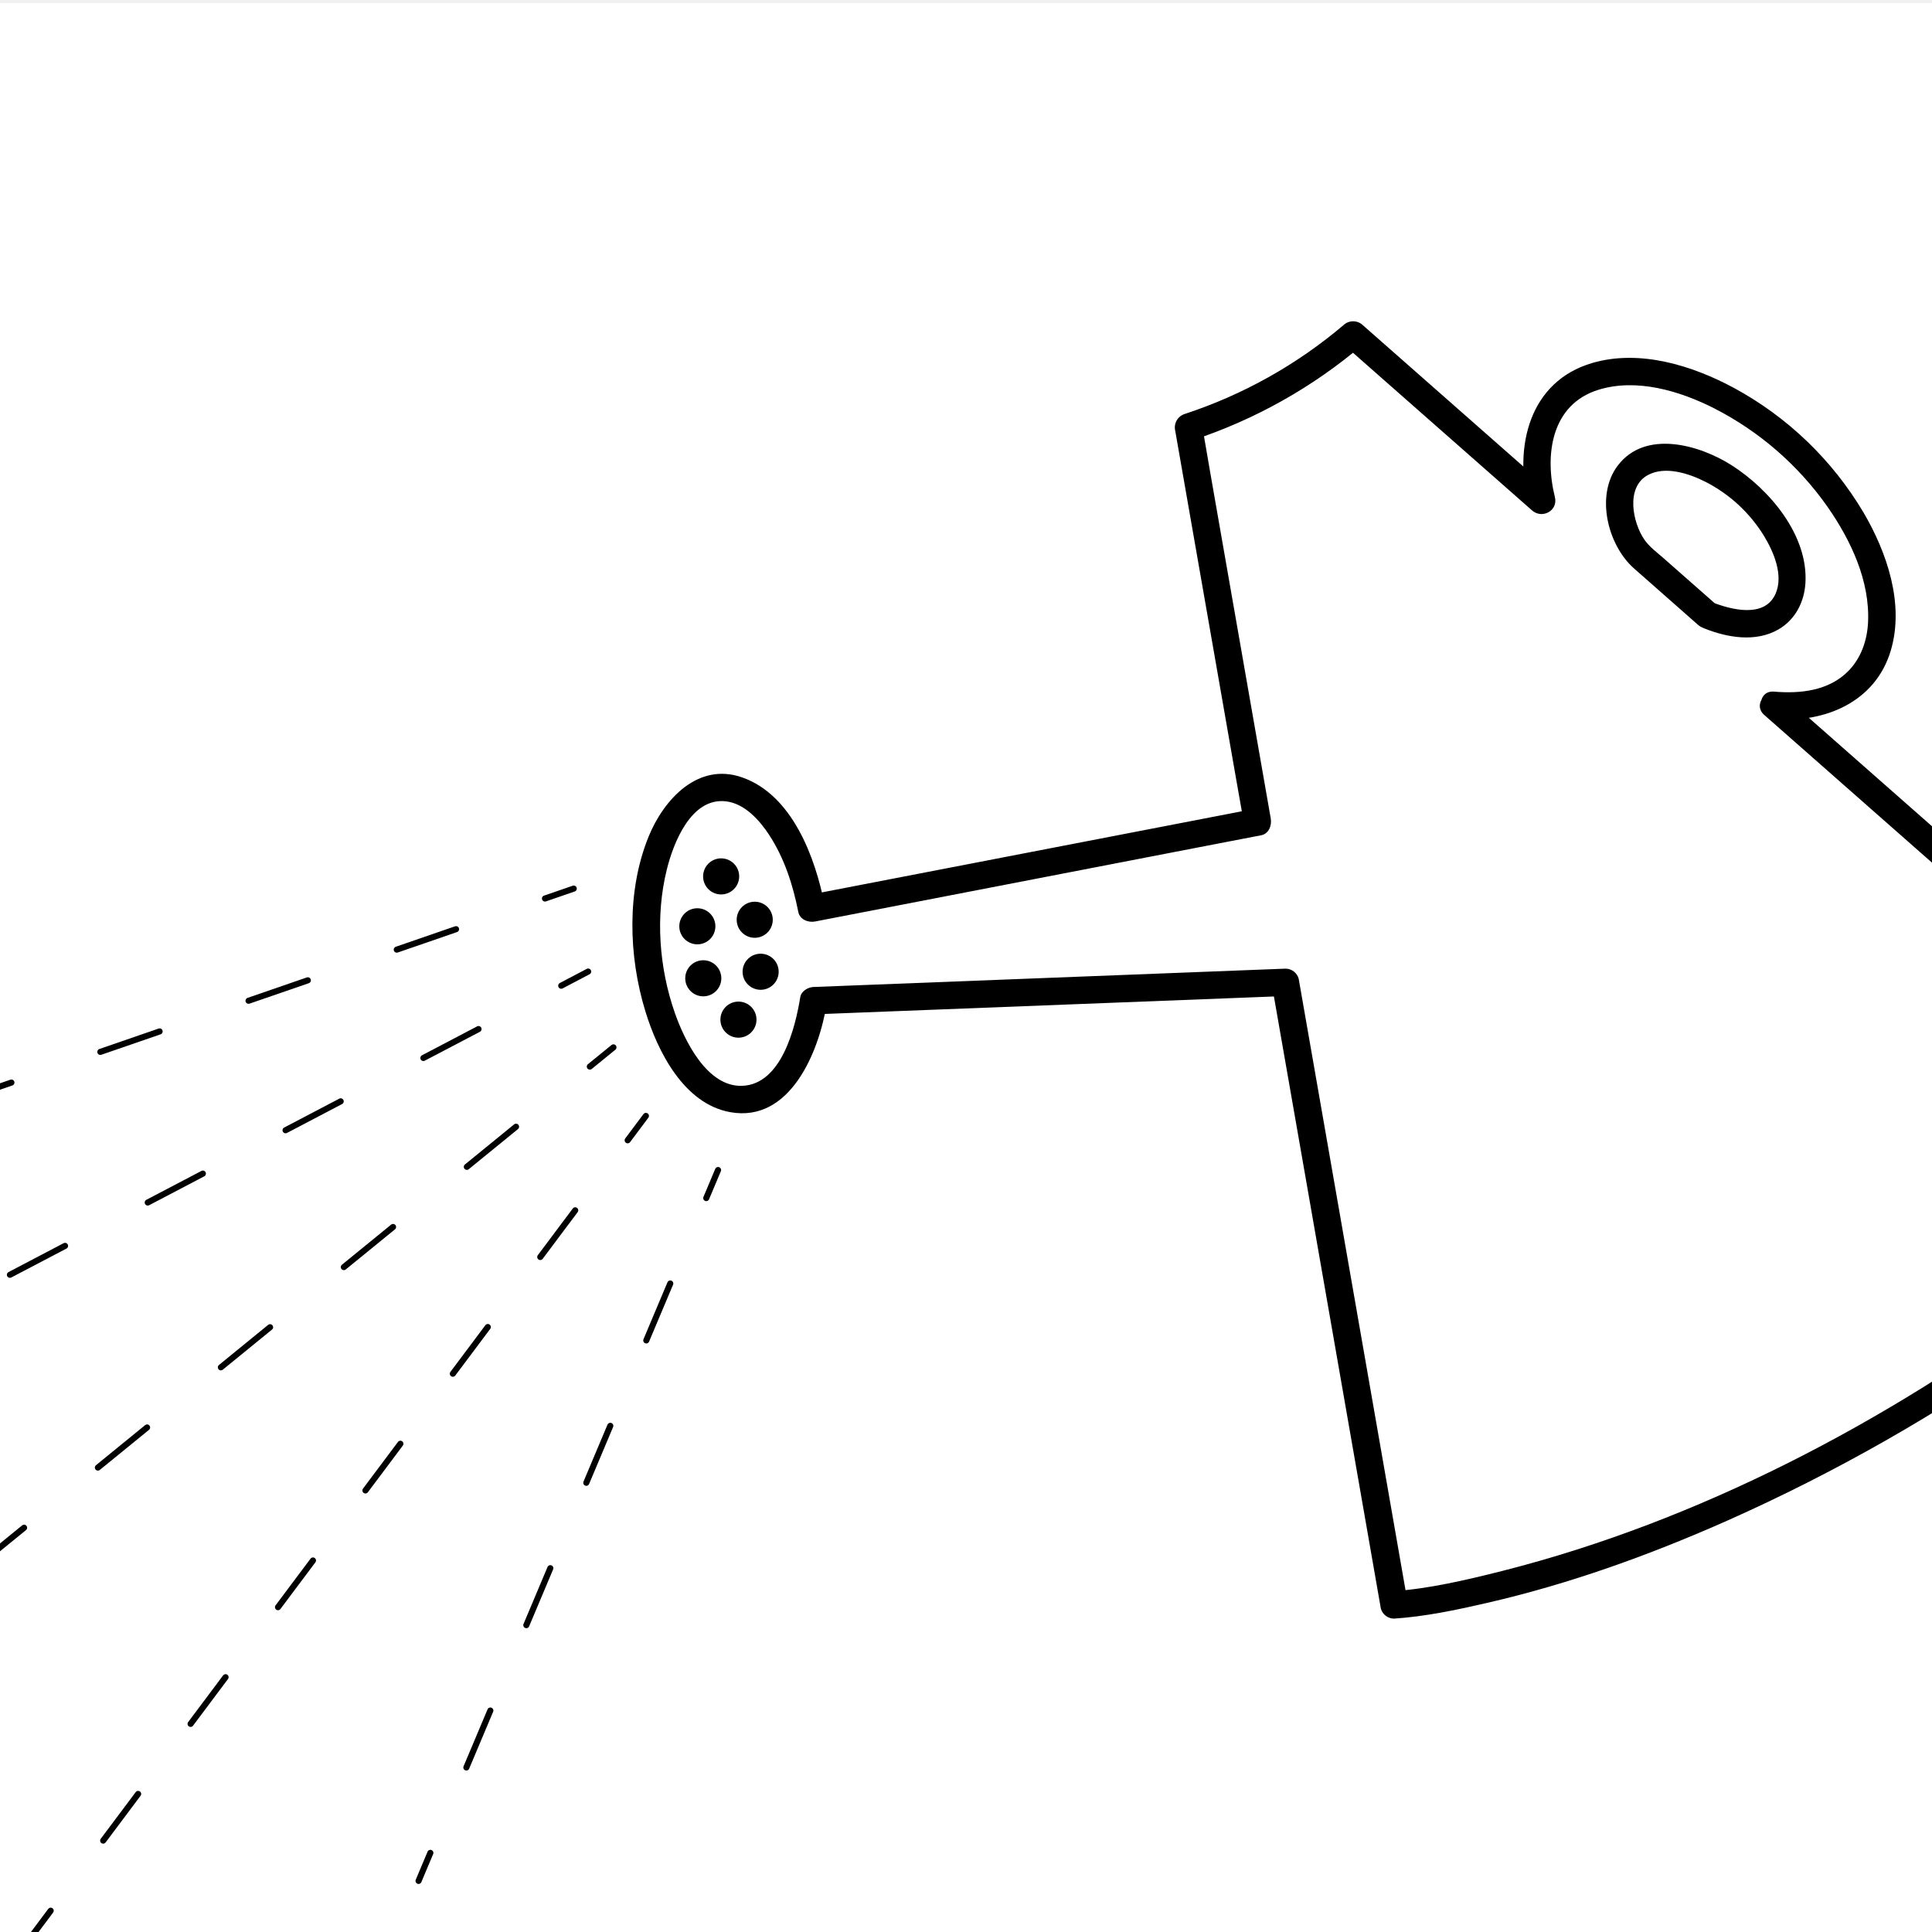
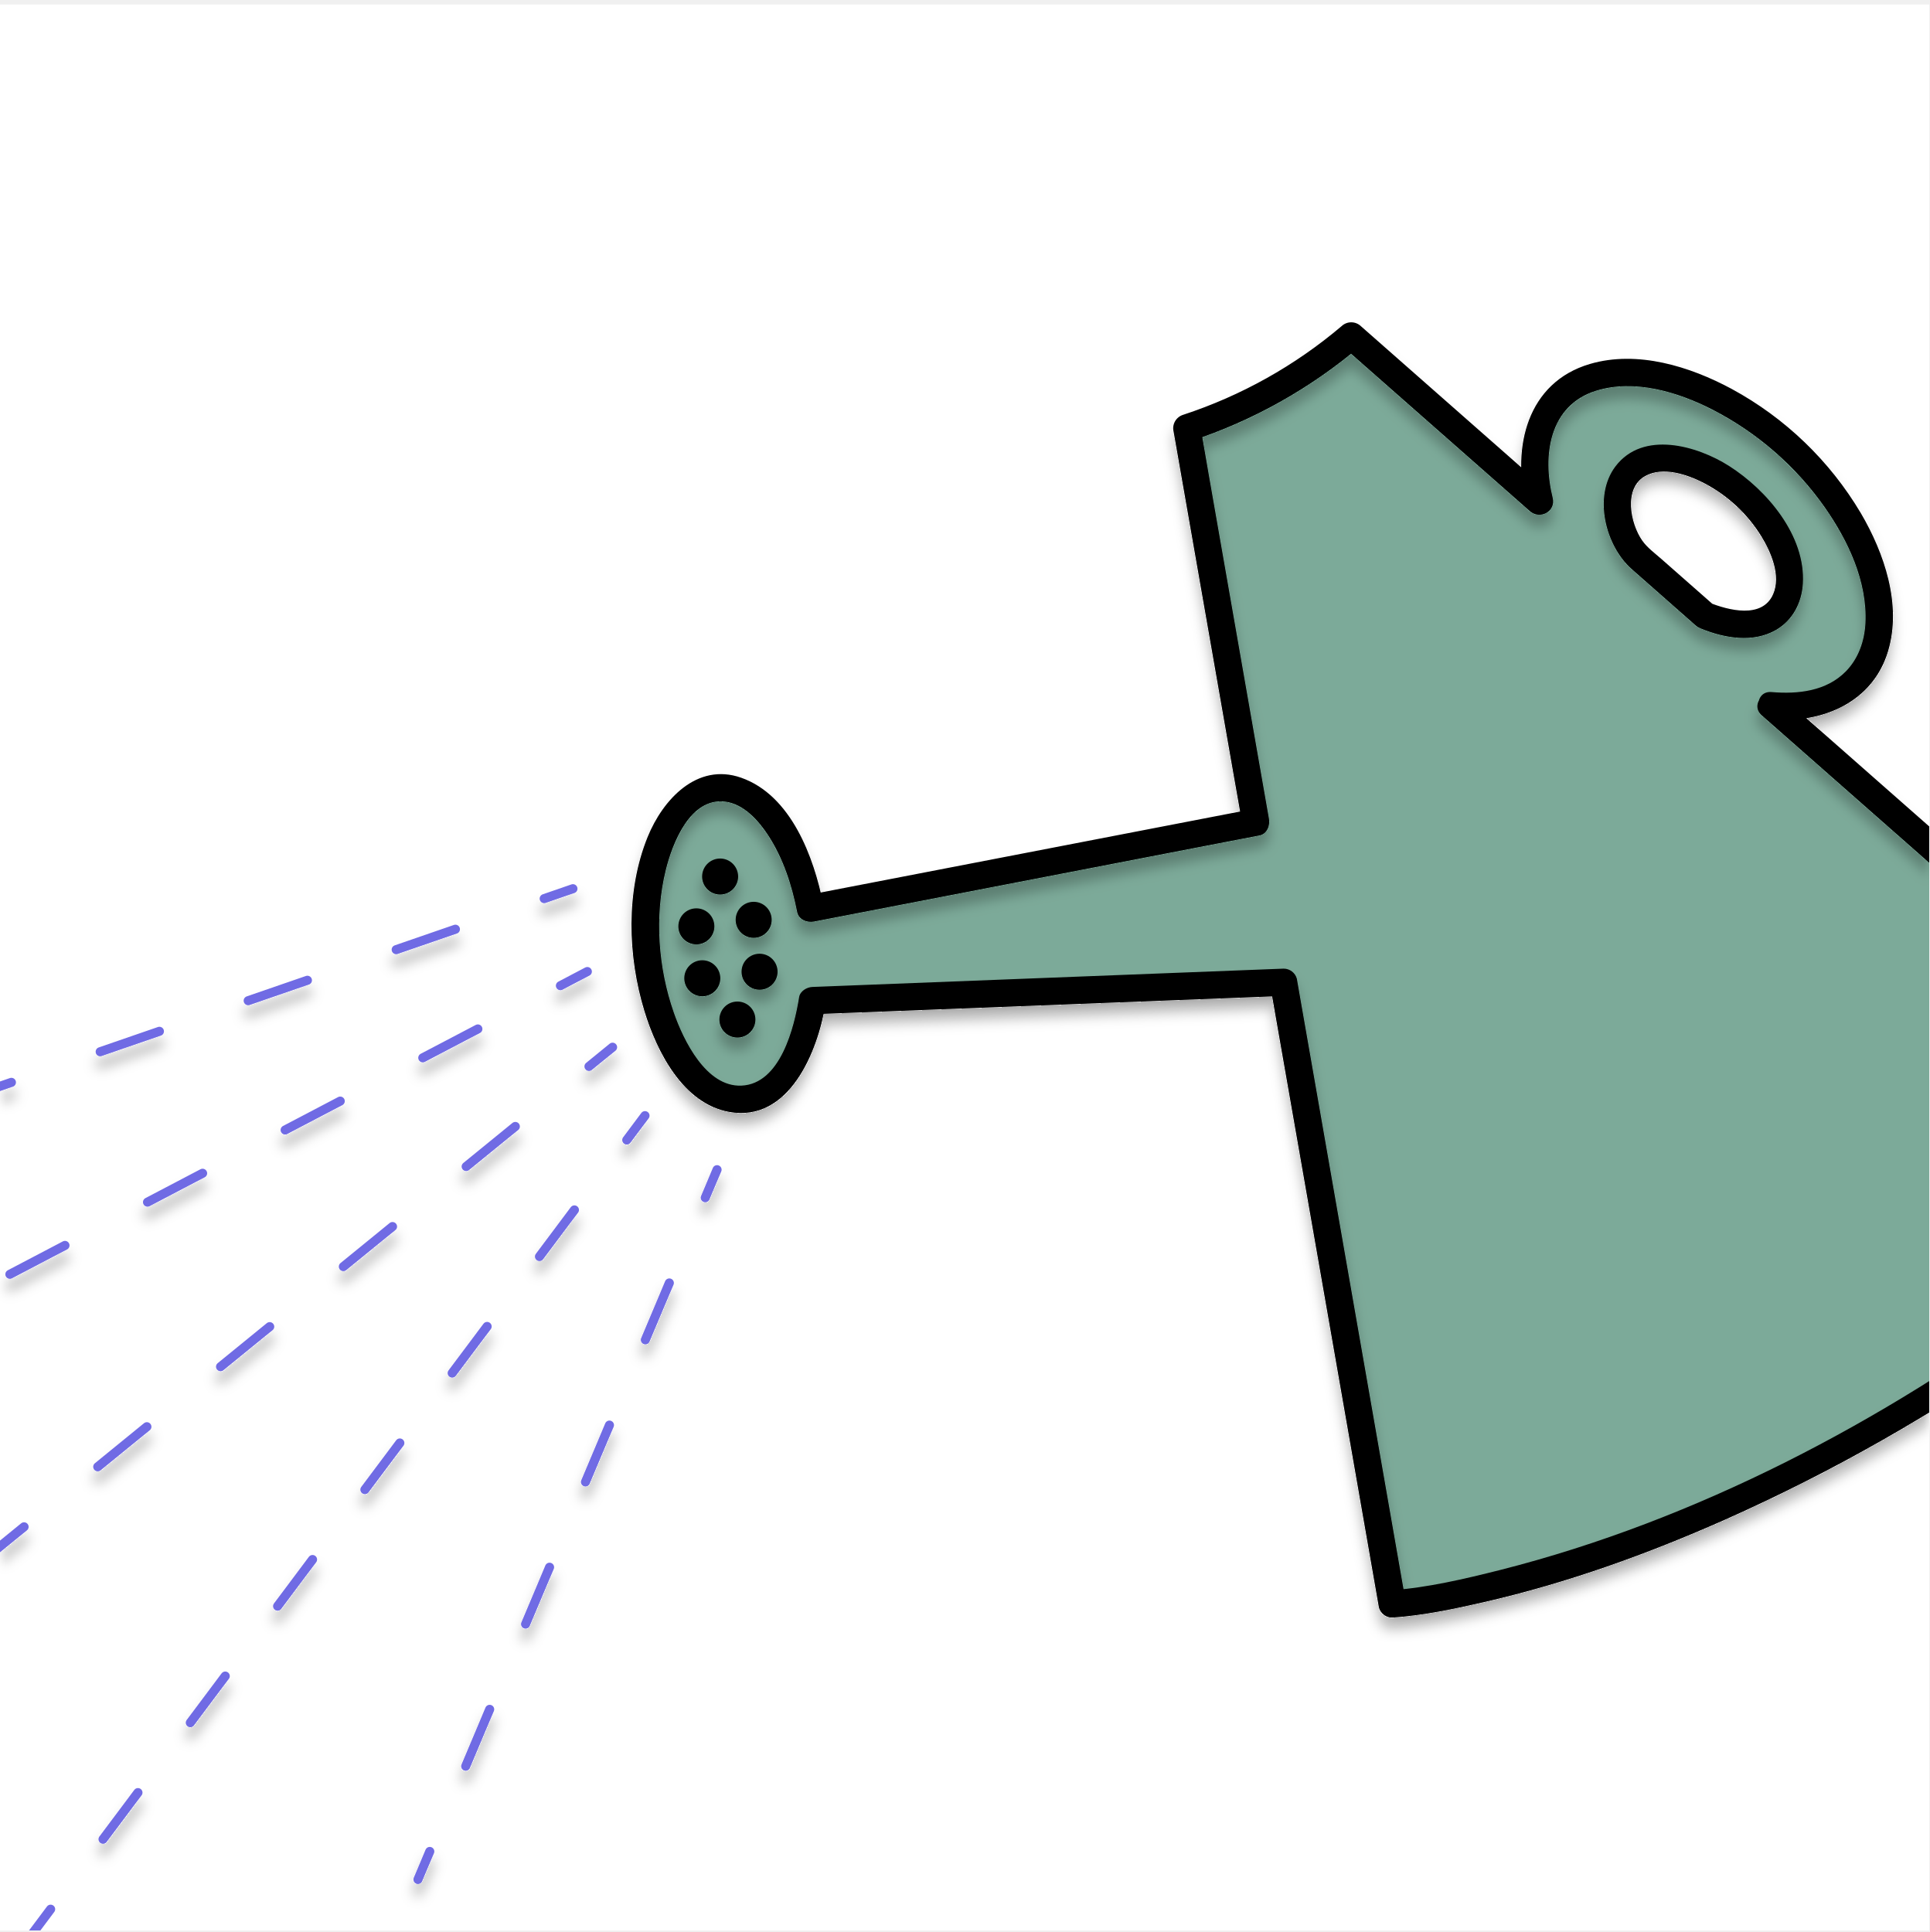
- <svg xmlns="http://www.w3.org/2000/svg" id="Layer_1" data-name="Layer 1" viewBox="0 0 635 635">
+ <svg xmlns="http://www.w3.org/2000/svg" width="635" height="636" viewBox="0 0 635 636" fill="none">
+   <g clip-path="url(#clip0_1_348)">
+     <path d="M635 1.5H0V636.5H635V1.5Z" fill="white" />
+     <mask id="mask0_1_348" style="mask-type:luminance" maskUnits="userSpaceOnUse" x="0" y="1" width="635" height="636">
+       <path d="M635 1.5H0V636.5H635V1.5Z" fill="white" />
+     </mask>
+     <g mask="url(#mask0_1_348)">
+       <g filter="url(#filter0_d_1_348)">
+         <path d="M583.05 232.32C594.55 233.47 604.61 230.75 611.17 223.7C626.56 207.16 616.89 173.13 589.56 147.7C562.23 122.27 527.56 115.05 512.2 131.59C504.72 139.59 503.2 151.78 506.67 165.08L444.75 110.56C436.837 117.332 428.268 123.298 419.17 128.37C410.095 133.489 400.531 137.687 390.62 140.9L413.3 270.72L266.69 299.04C262.26 275.36 249.43 258.22 235.92 259.41C220.72 260.75 210.41 284.76 212.92 313.04C215.43 341.32 229.74 363.17 244.92 361.83C256.09 360.83 264.62 347.59 267.36 329.4L422.49 323.4L458.24 527.98C458.24 527.98 521.24 523.98 612.24 472.9C712.59 416.65 739.6 370.24 739.6 370.24L583.05 232.32ZM561.23 202.71L537.57 181.87C531.47 171.73 530.5 161.25 536.03 155.31C543.69 147.08 560.92 150.67 574.52 163.31C588.12 175.95 592.93 192.9 585.27 201.13C580.18 206.6 570.89 206.85 561.23 202.71Z" fill="#7CAA99" />
+       </g>
+       <g filter="url(#filter1_d_1_348)">
+         <path d="M583.05 236.82C599.68 238.23 616.41 231.31 621.46 214.3C625.99 199.03 620.21 182.1 612.46 168.9C602.245 151.707 587.575 137.593 570 128.05C556.21 120.61 538.92 115.23 523.32 119.81C502.63 125.88 497.59 147.27 502.32 166.26L509.84 161.89L447.92 107.37C447.062 106.556 445.923 106.101 444.74 106.101C443.557 106.101 442.418 106.556 441.56 107.37C426.229 120.375 408.522 130.284 389.42 136.55C388.288 136.899 387.332 137.666 386.747 138.696C386.161 139.725 385.991 140.939 386.27 142.09L406.1 255.5L409 271.92L412.14 266.38L283.47 291.23L265.47 294.71L271.01 297.85C267.94 282.29 260.43 261.79 243.92 256.01C229.4 250.92 218.13 263.28 213.16 275.52C205.95 293.29 206.56 314.74 212.11 332.87C216.17 346.14 224.79 363.31 240.01 366.04C259.79 369.59 269.19 346.04 271.69 330.6L267.35 333.9L403.44 328.61L422.44 327.87L418.1 324.56L430.23 393.94L449.44 503.94L453.85 529.19C454.112 530.14 454.679 530.978 455.462 531.576C456.246 532.174 457.204 532.498 458.19 532.5C468.34 531.83 478.53 529.68 488.42 527.41C515.76 521.16 542.3 511.58 567.9 500.21C603.285 484.442 637.034 465.233 668.66 442.86C688.76 428.66 708.17 413.1 725.13 395.2C731.7 388.27 738.62 380.83 743.47 372.53C743.962 371.668 744.161 370.668 744.034 369.683C743.908 368.698 743.464 367.78 742.77 367.07L690 320.5L605.71 246.28L586.23 229.13C581.9 225.32 575.51 231.66 579.87 235.49L632.7 282.01L717 356.24L736.48 373.39L735.77 367.94C732.02 374.35 727.77 379.05 722.58 384.74C707.8 401.1 690.8 415.5 673.11 428.58C619.81 468.03 558.42 500.4 493.91 516.79C482.05 519.79 469.5 522.71 458.25 523.45L462.59 526.75L450.47 457.37L431.26 347.43L426.84 322.17C426.577 321.221 426.011 320.384 425.227 319.788C424.443 319.192 423.485 318.869 422.5 318.87L286.42 324.16L267.37 324.9C265.57 324.97 263.37 326.24 263.03 328.21C261.43 338.12 256.91 356.83 244.03 357.38C232.37 357.88 224.94 342.38 221.79 333.38C216.62 318.57 215.37 301.68 219.14 286.38C221.3 277.62 227.14 262.46 238.68 263.89C244.76 264.63 249.63 270.07 252.79 274.89C257.79 282.54 260.62 291.31 262.38 300.23C262.87 302.74 265.67 303.81 267.91 303.37L396.52 278.5L414.52 275.03C417.07 274.54 418.06 271.73 417.66 269.49L397.82 156.08L395 139.7L391.86 145.23C412.432 138.474 431.49 127.775 447.97 113.73H441.61L503.53 168.25C506.86 171.18 512.17 168.38 511.05 163.87C507.62 150.03 509.84 133.48 525.28 128.64C537.89 124.69 552.17 128.99 563.51 134.76C578.33 142.35 591.078 153.436 600.65 167.06C608.32 178.06 614.65 191.43 613.98 205.13C613.68 210.99 611.7 216.77 607.54 221.01C601.14 227.55 591.77 228.56 583.09 227.82C577.28 227.33 577.31 236.34 583.05 236.82Z" fill="black" />
+       </g>
+       <g filter="url(#filter2_d_1_348)">
+         <path d="M564.42 199.5L546.88 184.06C544.69 182.13 542.16 180.29 540.53 177.96C536.61 172.36 534.25 160.7 541.53 156.69C547.28 153.49 555.25 156.16 560.62 158.9C568.499 162.942 575.12 169.067 579.76 176.61C582.93 181.82 586.26 189.51 583.6 195.61C580.01 203.86 568.78 200.87 562.47 198.33C557.1 196.16 554.77 204.86 560.08 207.01C567.67 210.07 577.02 211.7 584.51 207.39C590.06 204.2 593.02 198.39 593.4 192.13C594.35 176.37 581.61 161.37 569.13 153.41C558.57 146.68 540.76 141.6 531.72 153.52C524.29 163.31 528.39 179.7 537.08 187.35L558.08 205.85C562.38 209.7 568.77 203.36 564.42 199.5Z" fill="black" />
+       </g>
+       <g filter="url(#filter3_d_1_348)">
+         <path d="M248.06 308.73C251.335 308.73 253.99 306.075 253.99 302.8C253.99 299.525 251.335 296.87 248.06 296.87C244.785 296.87 242.13 299.525 242.13 302.8C242.13 306.075 244.785 308.73 248.06 308.73Z" fill="black" />
+       </g>
+       <g filter="url(#filter4_d_1_348)">
+         <path d="M231.15 327.97C234.425 327.97 237.08 325.315 237.08 322.04C237.08 318.765 234.425 316.11 231.15 316.11C227.875 316.11 225.22 318.765 225.22 322.04C225.22 325.315 227.875 327.97 231.15 327.97Z" fill="black" />
+       </g>
+       <g filter="url(#filter5_d_1_348)">
+         <path d="M229.2 310.88C232.475 310.88 235.13 308.225 235.13 304.95C235.13 301.675 232.475 299.02 229.2 299.02C225.925 299.02 223.27 301.675 223.27 304.95C223.27 308.225 225.925 310.88 229.2 310.88Z" fill="black" />
+       </g>
+       <g filter="url(#filter6_d_1_348)">
+         <path d="M250 325.82C253.275 325.82 255.93 323.165 255.93 319.89C255.93 316.615 253.275 313.96 250 313.96C246.725 313.96 244.07 316.615 244.07 319.89C244.07 323.165 246.725 325.82 250 325.82Z" fill="black" />
+       </g>
+       <g filter="url(#filter7_d_1_348)">
+         <path d="M242.71 341.56C245.985 341.56 248.64 338.905 248.64 335.63C248.64 332.355 245.985 329.7 242.71 329.7C239.435 329.7 236.78 332.355 236.78 335.63C236.78 338.905 239.435 341.56 242.71 341.56Z" fill="black" />
+       </g>
+       <g filter="url(#filter8_d_1_348)">
+         <path d="M237.02 294.48C240.295 294.48 242.95 291.825 242.95 288.55C242.95 285.275 240.295 282.62 237.02 282.62C233.745 282.62 231.09 285.275 231.09 288.55C231.09 291.825 233.745 294.48 237.02 294.48Z" fill="black" />
+       </g>
+       <g filter="url(#filter9_d_1_348)">
+         <path d="M188.57 292.56L179.12 295.82" stroke="#706BE4" stroke-width="3" stroke-miterlimit="10" stroke-linecap="round" />
+       </g>
+       <g filter="url(#filter10_d_1_348)">
+         <path d="M149.89 305.9L-127.75 401.67" stroke="#706BE4" stroke-width="3" stroke-miterlimit="10" stroke-linecap="round" stroke-dasharray="20.61 30.92" />
+       </g>
+       <g filter="url(#filter11_d_1_348)">
+         <path d="M193.31 319.83L184.46 324.48" stroke="#706BE4" stroke-width="3" stroke-miterlimit="10" stroke-linecap="round" />
+       </g>
+       <g filter="url(#filter12_d_1_348)">
+         <path d="M157.28 338.73L-100.91 474.11" stroke="#706BE4" stroke-width="3" stroke-miterlimit="10" stroke-linecap="round" stroke-dasharray="20.46 30.69" />
+       </g>
+       <g filter="url(#filter13_d_1_348)">
+         <path d="M201.62 344.74L193.86 351.06" stroke="#706BE4" stroke-width="3" stroke-miterlimit="10" stroke-linecap="round" />
+       </g>
+       <g filter="url(#filter14_d_1_348)">
+         <path d="M169.61 370.83L-60.78 558.62" stroke="#706BE4" stroke-width="3" stroke-miterlimit="10" stroke-linecap="round" stroke-dasharray="20.86 31.29" />
+       </g>
+       <g filter="url(#filter15_d_1_348)">
+         <path d="M212.29 367.27L206.3 375.28" stroke="#706BE4" stroke-width="3" stroke-miterlimit="10" stroke-linecap="round" />
+       </g>
+       <g filter="url(#filter16_d_1_348)">
+         <path d="M189.06 398.3L25.28 616.99" stroke="#706BE4" stroke-width="3" stroke-miterlimit="10" stroke-linecap="round" stroke-dasharray="19.17 28.76" />
+       </g>
+       <path d="M16.66 628.5L10.67 636.5" stroke="#706BE4" stroke-width="3" stroke-miterlimit="10" stroke-linecap="round" />
+       <g filter="url(#filter17_d_1_348)">
+         <path d="M236.01 385.06L232.13 394.28" stroke="#706BE4" stroke-width="3" stroke-miterlimit="10" stroke-linecap="round" />
+       </g>
+       <g filter="url(#filter18_d_1_348)">
+         <path d="M220.3 422.35L147.37 595.46" stroke="#706BE4" stroke-width="3" stroke-miterlimit="10" stroke-linecap="round" stroke-dasharray="20.31 30.46" />
+       </g>
+       <g filter="url(#filter19_d_1_348)">
+         <path d="M141.45 609.49L137.57 618.71" stroke="#706BE4" stroke-width="3" stroke-miterlimit="10" stroke-linecap="round" />
+       </g>
+     </g>
+   </g>
  <defs>
-     <style>.cls-1,.cls-4,.cls-5,.cls-6,.cls-7,.cls-8,.cls-9{fill:none;}.cls-2{fill:#fff;}.cls-3{clip-path:url(#clip-path);}.cls-4,.cls-5,.cls-6,.cls-7,.cls-8,.cls-9{stroke:#000;stroke-linecap:round;stroke-miterlimit:10;stroke-width:2px;}.cls-5{stroke-dasharray:20.61 30.92;}.cls-6{stroke-dasharray:20.46 30.69;}.cls-7{stroke-dasharray:20.86 31.29;}.cls-8{stroke-dasharray:19.17 28.76;}.cls-9{stroke-dasharray:20.31 30.46;}</style>
-     <clipPath id="clip-path">
-       <rect class="cls-1" y="1" width="635" height="635" />
+     <filter id="filter0_d_1_348" x="208.544" y="110.56" width="535.056" height="425.42" filterUnits="userSpaceOnUse" color-interpolation-filters="sRGB">
+       <feFlood flood-opacity="0" result="BackgroundImageFix" />
+       <feColorMatrix in="SourceAlpha" type="matrix" values="0 0 0 0 0 0 0 0 0 0 0 0 0 0 0 0 0 0 127 0" result="hardAlpha" />
+       <feOffset dy="4" />
+       <feGaussianBlur stdDeviation="2" />
+       <feComposite in2="hardAlpha" operator="out" />
+       <feColorMatrix type="matrix" values="0 0 0 0 0 0 0 0 0 0 0 0 0 0 0 0 0 0 0.25 0" />
+       <feBlend mode="normal" in2="BackgroundImageFix" result="effect1_dropShadow_1_348" />
+       <feBlend mode="normal" in="SourceGraphic" in2="effect1_dropShadow_1_348" result="shape" />
+     </filter>
+     <filter id="filter1_d_1_348" x="203.849" y="106.101" width="544.223" height="434.399" filterUnits="userSpaceOnUse" color-interpolation-filters="sRGB">
+       <feFlood flood-opacity="0" result="BackgroundImageFix" />
+       <feColorMatrix in="SourceAlpha" type="matrix" values="0 0 0 0 0 0 0 0 0 0 0 0 0 0 0 0 0 0 127 0" result="hardAlpha" />
+       <feOffset dy="4" />
+       <feGaussianBlur stdDeviation="2" />
+       <feComposite in2="hardAlpha" operator="out" />
+       <feColorMatrix type="matrix" values="0 0 0 0 0 0 0 0 0 0 0 0 0 0 0 0 0 0 0.25 0" />
+       <feBlend mode="normal" in2="BackgroundImageFix" result="effect1_dropShadow_1_348" />
+       <feBlend mode="normal" in="SourceGraphic" in2="effect1_dropShadow_1_348" result="shape" />
+     </filter>
+     <filter id="filter2_d_1_348" x="523.855" y="146.351" width="73.596" height="71.662" filterUnits="userSpaceOnUse" color-interpolation-filters="sRGB">
+       <feFlood flood-opacity="0" result="BackgroundImageFix" />
+       <feColorMatrix in="SourceAlpha" type="matrix" values="0 0 0 0 0 0 0 0 0 0 0 0 0 0 0 0 0 0 127 0" result="hardAlpha" />
+       <feOffset dy="4" />
+       <feGaussianBlur stdDeviation="2" />
+       <feComposite in2="hardAlpha" operator="out" />
+       <feColorMatrix type="matrix" values="0 0 0 0 0 0 0 0 0 0 0 0 0 0 0 0 0 0 0.25 0" />
+       <feBlend mode="normal" in2="BackgroundImageFix" result="effect1_dropShadow_1_348" />
+       <feBlend mode="normal" in="SourceGraphic" in2="effect1_dropShadow_1_348" result="shape" />
+     </filter>
+     <filter id="filter3_d_1_348" x="238.13" y="296.87" width="19.86" height="19.86" filterUnits="userSpaceOnUse" color-interpolation-filters="sRGB">
+       <feFlood flood-opacity="0" result="BackgroundImageFix" />
+       <feColorMatrix in="SourceAlpha" type="matrix" values="0 0 0 0 0 0 0 0 0 0 0 0 0 0 0 0 0 0 127 0" result="hardAlpha" />
+       <feOffset dy="4" />
+       <feGaussianBlur stdDeviation="2" />
+       <feComposite in2="hardAlpha" operator="out" />
+       <feColorMatrix type="matrix" values="0 0 0 0 0 0 0 0 0 0 0 0 0 0 0 0 0 0 0.25 0" />
+       <feBlend mode="normal" in2="BackgroundImageFix" result="effect1_dropShadow_1_348" />
+       <feBlend mode="normal" in="SourceGraphic" in2="effect1_dropShadow_1_348" result="shape" />
+     </filter>
+     <filter id="filter4_d_1_348" x="221.22" y="316.11" width="19.86" height="19.86" filterUnits="userSpaceOnUse" color-interpolation-filters="sRGB">
+       <feFlood flood-opacity="0" result="BackgroundImageFix" />
+       <feColorMatrix in="SourceAlpha" type="matrix" values="0 0 0 0 0 0 0 0 0 0 0 0 0 0 0 0 0 0 127 0" result="hardAlpha" />
+       <feOffset dy="4" />
+       <feGaussianBlur stdDeviation="2" />
+       <feComposite in2="hardAlpha" operator="out" />
+       <feColorMatrix type="matrix" values="0 0 0 0 0 0 0 0 0 0 0 0 0 0 0 0 0 0 0.25 0" />
+       <feBlend mode="normal" in2="BackgroundImageFix" result="effect1_dropShadow_1_348" />
+       <feBlend mode="normal" in="SourceGraphic" in2="effect1_dropShadow_1_348" result="shape" />
+     </filter>
+     <filter id="filter5_d_1_348" x="219.27" y="299.02" width="19.86" height="19.86" filterUnits="userSpaceOnUse" color-interpolation-filters="sRGB">
+       <feFlood flood-opacity="0" result="BackgroundImageFix" />
+       <feColorMatrix in="SourceAlpha" type="matrix" values="0 0 0 0 0 0 0 0 0 0 0 0 0 0 0 0 0 0 127 0" result="hardAlpha" />
+       <feOffset dy="4" />
+       <feGaussianBlur stdDeviation="2" />
+       <feComposite in2="hardAlpha" operator="out" />
+       <feColorMatrix type="matrix" values="0 0 0 0 0 0 0 0 0 0 0 0 0 0 0 0 0 0 0.25 0" />
+       <feBlend mode="normal" in2="BackgroundImageFix" result="effect1_dropShadow_1_348" />
+       <feBlend mode="normal" in="SourceGraphic" in2="effect1_dropShadow_1_348" result="shape" />
+     </filter>
+     <filter id="filter6_d_1_348" x="240.07" y="313.96" width="19.86" height="19.86" filterUnits="userSpaceOnUse" color-interpolation-filters="sRGB">
+       <feFlood flood-opacity="0" result="BackgroundImageFix" />
+       <feColorMatrix in="SourceAlpha" type="matrix" values="0 0 0 0 0 0 0 0 0 0 0 0 0 0 0 0 0 0 127 0" result="hardAlpha" />
+       <feOffset dy="4" />
+       <feGaussianBlur stdDeviation="2" />
+       <feComposite in2="hardAlpha" operator="out" />
+       <feColorMatrix type="matrix" values="0 0 0 0 0 0 0 0 0 0 0 0 0 0 0 0 0 0 0.25 0" />
+       <feBlend mode="normal" in2="BackgroundImageFix" result="effect1_dropShadow_1_348" />
+       <feBlend mode="normal" in="SourceGraphic" in2="effect1_dropShadow_1_348" result="shape" />
+     </filter>
+     <filter id="filter7_d_1_348" x="232.78" y="329.7" width="19.86" height="19.86" filterUnits="userSpaceOnUse" color-interpolation-filters="sRGB">
+       <feFlood flood-opacity="0" result="BackgroundImageFix" />
+       <feColorMatrix in="SourceAlpha" type="matrix" values="0 0 0 0 0 0 0 0 0 0 0 0 0 0 0 0 0 0 127 0" result="hardAlpha" />
+       <feOffset dy="4" />
+       <feGaussianBlur stdDeviation="2" />
+       <feComposite in2="hardAlpha" operator="out" />
+       <feColorMatrix type="matrix" values="0 0 0 0 0 0 0 0 0 0 0 0 0 0 0 0 0 0 0.25 0" />
+       <feBlend mode="normal" in2="BackgroundImageFix" result="effect1_dropShadow_1_348" />
+       <feBlend mode="normal" in="SourceGraphic" in2="effect1_dropShadow_1_348" result="shape" />
+     </filter>
+     <filter id="filter8_d_1_348" x="227.09" y="282.62" width="19.86" height="19.86" filterUnits="userSpaceOnUse" color-interpolation-filters="sRGB">
+       <feFlood flood-opacity="0" result="BackgroundImageFix" />
+       <feColorMatrix in="SourceAlpha" type="matrix" values="0 0 0 0 0 0 0 0 0 0 0 0 0 0 0 0 0 0 127 0" result="hardAlpha" />
+       <feOffset dy="4" />
+       <feGaussianBlur stdDeviation="2" />
+       <feComposite in2="hardAlpha" operator="out" />
+       <feColorMatrix type="matrix" values="0 0 0 0 0 0 0 0 0 0 0 0 0 0 0 0 0 0 0.25 0" />
+       <feBlend mode="normal" in2="BackgroundImageFix" result="effect1_dropShadow_1_348" />
+       <feBlend mode="normal" in="SourceGraphic" in2="effect1_dropShadow_1_348" result="shape" />
+     </filter>
+     <filter id="filter9_d_1_348" x="173.62" y="291.06" width="20.451" height="14.261" filterUnits="userSpaceOnUse" color-interpolation-filters="sRGB">
+       <feFlood flood-opacity="0" result="BackgroundImageFix" />
+       <feColorMatrix in="SourceAlpha" type="matrix" values="0 0 0 0 0 0 0 0 0 0 0 0 0 0 0 0 0 0 127 0" result="hardAlpha" />
+       <feOffset dy="4" />
+       <feGaussianBlur stdDeviation="2" />
+       <feComposite in2="hardAlpha" operator="out" />
+       <feColorMatrix type="matrix" values="0 0 0 0 0 0 0 0 0 0 0 0 0 0 0 0 0 0 0.25 0" />
+       <feBlend mode="normal" in2="BackgroundImageFix" result="effect1_dropShadow_1_348" />
+       <feBlend mode="normal" in="SourceGraphic" in2="effect1_dropShadow_1_348" result="shape" />
+     </filter>
+     <filter id="filter10_d_1_348" x="-133.25" y="304.4" width="288.641" height="106.771" filterUnits="userSpaceOnUse" color-interpolation-filters="sRGB">
+       <feFlood flood-opacity="0" result="BackgroundImageFix" />
+       <feColorMatrix in="SourceAlpha" type="matrix" values="0 0 0 0 0 0 0 0 0 0 0 0 0 0 0 0 0 0 127 0" result="hardAlpha" />
+       <feOffset dy="4" />
+       <feGaussianBlur stdDeviation="2" />
+       <feComposite in2="hardAlpha" operator="out" />
+       <feColorMatrix type="matrix" values="0 0 0 0 0 0 0 0 0 0 0 0 0 0 0 0 0 0 0.25 0" />
+       <feBlend mode="normal" in2="BackgroundImageFix" result="effect1_dropShadow_1_348" />
+       <feBlend mode="normal" in="SourceGraphic" in2="effect1_dropShadow_1_348" result="shape" />
+     </filter>
+     <filter id="filter11_d_1_348" x="178.96" y="318.33" width="19.851" height="15.651" filterUnits="userSpaceOnUse" color-interpolation-filters="sRGB">
+       <feFlood flood-opacity="0" result="BackgroundImageFix" />
+       <feColorMatrix in="SourceAlpha" type="matrix" values="0 0 0 0 0 0 0 0 0 0 0 0 0 0 0 0 0 0 127 0" result="hardAlpha" />
+       <feOffset dy="4" />
+       <feGaussianBlur stdDeviation="2" />
+       <feComposite in2="hardAlpha" operator="out" />
+       <feColorMatrix type="matrix" values="0 0 0 0 0 0 0 0 0 0 0 0 0 0 0 0 0 0 0.25 0" />
+       <feBlend mode="normal" in2="BackgroundImageFix" result="effect1_dropShadow_1_348" />
+       <feBlend mode="normal" in="SourceGraphic" in2="effect1_dropShadow_1_348" result="shape" />
+     </filter>
+     <filter id="filter12_d_1_348" x="-106.41" y="337.23" width="269.191" height="146.381" filterUnits="userSpaceOnUse" color-interpolation-filters="sRGB">
+       <feFlood flood-opacity="0" result="BackgroundImageFix" />
+       <feColorMatrix in="SourceAlpha" type="matrix" values="0 0 0 0 0 0 0 0 0 0 0 0 0 0 0 0 0 0 127 0" result="hardAlpha" />
+       <feOffset dy="4" />
+       <feGaussianBlur stdDeviation="2" />
+       <feComposite in2="hardAlpha" operator="out" />
+       <feColorMatrix type="matrix" values="0 0 0 0 0 0 0 0 0 0 0 0 0 0 0 0 0 0 0.25 0" />
+       <feBlend mode="normal" in2="BackgroundImageFix" result="effect1_dropShadow_1_348" />
+       <feBlend mode="normal" in="SourceGraphic" in2="effect1_dropShadow_1_348" result="shape" />
+     </filter>
+     <filter id="filter13_d_1_348" x="188.36" y="343.24" width="18.76" height="17.32" filterUnits="userSpaceOnUse" color-interpolation-filters="sRGB">
+       <feFlood flood-opacity="0" result="BackgroundImageFix" />
+       <feColorMatrix in="SourceAlpha" type="matrix" values="0 0 0 0 0 0 0 0 0 0 0 0 0 0 0 0 0 0 127 0" result="hardAlpha" />
+       <feOffset dy="4" />
+       <feGaussianBlur stdDeviation="2" />
+       <feComposite in2="hardAlpha" operator="out" />
+       <feColorMatrix type="matrix" values="0 0 0 0 0 0 0 0 0 0 0 0 0 0 0 0 0 0 0.25 0" />
+       <feBlend mode="normal" in2="BackgroundImageFix" result="effect1_dropShadow_1_348" />
+       <feBlend mode="normal" in="SourceGraphic" in2="effect1_dropShadow_1_348" result="shape" />
+     </filter>
+     <filter id="filter14_d_1_348" x="-66.28" y="369.33" width="241.39" height="198.79" filterUnits="userSpaceOnUse" color-interpolation-filters="sRGB">
+       <feFlood flood-opacity="0" result="BackgroundImageFix" />
+       <feColorMatrix in="SourceAlpha" type="matrix" values="0 0 0 0 0 0 0 0 0 0 0 0 0 0 0 0 0 0 127 0" result="hardAlpha" />
+       <feOffset dy="4" />
+       <feGaussianBlur stdDeviation="2" />
+       <feComposite in2="hardAlpha" operator="out" />
+       <feColorMatrix type="matrix" values="0 0 0 0 0 0 0 0 0 0 0 0 0 0 0 0 0 0 0.25 0" />
+       <feBlend mode="normal" in2="BackgroundImageFix" result="effect1_dropShadow_1_348" />
+       <feBlend mode="normal" in="SourceGraphic" in2="effect1_dropShadow_1_348" result="shape" />
+     </filter>
+     <filter id="filter15_d_1_348" x="200.8" y="365.77" width="16.99" height="19.01" filterUnits="userSpaceOnUse" color-interpolation-filters="sRGB">
+       <feFlood flood-opacity="0" result="BackgroundImageFix" />
+       <feColorMatrix in="SourceAlpha" type="matrix" values="0 0 0 0 0 0 0 0 0 0 0 0 0 0 0 0 0 0 127 0" result="hardAlpha" />
+       <feOffset dy="4" />
+       <feGaussianBlur stdDeviation="2" />
+       <feComposite in2="hardAlpha" operator="out" />
+       <feColorMatrix type="matrix" values="0 0 0 0 0 0 0 0 0 0 0 0 0 0 0 0 0 0 0.25 0" />
+       <feBlend mode="normal" in2="BackgroundImageFix" result="effect1_dropShadow_1_348" />
+       <feBlend mode="normal" in="SourceGraphic" in2="effect1_dropShadow_1_348" result="shape" />
+     </filter>
+     <filter id="filter16_d_1_348" x="19.78" y="396.8" width="174.78" height="229.69" filterUnits="userSpaceOnUse" color-interpolation-filters="sRGB">
+       <feFlood flood-opacity="0" result="BackgroundImageFix" />
+       <feColorMatrix in="SourceAlpha" type="matrix" values="0 0 0 0 0 0 0 0 0 0 0 0 0 0 0 0 0 0 127 0" result="hardAlpha" />
+       <feOffset dy="4" />
+       <feGaussianBlur stdDeviation="2" />
+       <feComposite in2="hardAlpha" operator="out" />
+       <feColorMatrix type="matrix" values="0 0 0 0 0 0 0 0 0 0 0 0 0 0 0 0 0 0 0.25 0" />
+       <feBlend mode="normal" in2="BackgroundImageFix" result="effect1_dropShadow_1_348" />
+       <feBlend mode="normal" in="SourceGraphic" in2="effect1_dropShadow_1_348" result="shape" />
+     </filter>
+     <filter id="filter17_d_1_348" x="226.63" y="383.56" width="14.881" height="20.221" filterUnits="userSpaceOnUse" color-interpolation-filters="sRGB">
+       <feFlood flood-opacity="0" result="BackgroundImageFix" />
+       <feColorMatrix in="SourceAlpha" type="matrix" values="0 0 0 0 0 0 0 0 0 0 0 0 0 0 0 0 0 0 127 0" result="hardAlpha" />
+       <feOffset dy="4" />
+       <feGaussianBlur stdDeviation="2" />
+       <feComposite in2="hardAlpha" operator="out" />
+       <feColorMatrix type="matrix" values="0 0 0 0 0 0 0 0 0 0 0 0 0 0 0 0 0 0 0.25 0" />
+       <feBlend mode="normal" in2="BackgroundImageFix" result="effect1_dropShadow_1_348" />
+       <feBlend mode="normal" in="SourceGraphic" in2="effect1_dropShadow_1_348" result="shape" />
+     </filter>
+     <filter id="filter18_d_1_348" x="141.87" y="420.85" width="83.931" height="184.111" filterUnits="userSpaceOnUse" color-interpolation-filters="sRGB">
+       <feFlood flood-opacity="0" result="BackgroundImageFix" />
+       <feColorMatrix in="SourceAlpha" type="matrix" values="0 0 0 0 0 0 0 0 0 0 0 0 0 0 0 0 0 0 127 0" result="hardAlpha" />
+       <feOffset dy="4" />
+       <feGaussianBlur stdDeviation="2" />
+       <feComposite in2="hardAlpha" operator="out" />
+       <feColorMatrix type="matrix" values="0 0 0 0 0 0 0 0 0 0 0 0 0 0 0 0 0 0 0.25 0" />
+       <feBlend mode="normal" in2="BackgroundImageFix" result="effect1_dropShadow_1_348" />
+       <feBlend mode="normal" in="SourceGraphic" in2="effect1_dropShadow_1_348" result="shape" />
+     </filter>
+     <filter id="filter19_d_1_348" x="132.07" y="607.99" width="14.881" height="20.221" filterUnits="userSpaceOnUse" color-interpolation-filters="sRGB">
+       <feFlood flood-opacity="0" result="BackgroundImageFix" />
+       <feColorMatrix in="SourceAlpha" type="matrix" values="0 0 0 0 0 0 0 0 0 0 0 0 0 0 0 0 0 0 127 0" result="hardAlpha" />
+       <feOffset dy="4" />
+       <feGaussianBlur stdDeviation="2" />
+       <feComposite in2="hardAlpha" operator="out" />
+       <feColorMatrix type="matrix" values="0 0 0 0 0 0 0 0 0 0 0 0 0 0 0 0 0 0 0.25 0" />
+       <feBlend mode="normal" in2="BackgroundImageFix" result="effect1_dropShadow_1_348" />
+       <feBlend mode="normal" in="SourceGraphic" in2="effect1_dropShadow_1_348" result="shape" />
+     </filter>
+     <clipPath id="clip0_1_348">
+       <rect width="635" height="635" fill="white" transform="translate(0 0.5)" />
    </clipPath>
  </defs>
-   <rect class="cls-2" y="1" width="635" height="635" />
-   <g class="cls-3">
-     <path class="cls-2" d="M583.05,231.82c11.5,1.15,21.56-1.57,28.12-8.62,15.39-16.54,5.72-50.57-21.61-76s-62-32.65-77.36-16.11c-7.48,8-9,20.19-5.53,33.49l-61.92-54.52a156.67,156.67,0,0,1-25.58,17.81,156.07,156.07,0,0,1-28.55,12.53L413.3,270.22,266.69,298.54c-4.43-23.68-17.26-40.82-30.77-39.63-15.2,1.34-25.51,25.35-23,53.63s16.82,50.13,32,48.79c11.17-1,19.7-14.24,22.44-32.43l155.13-6,35.75,204.58s63-4,154-55.08c100.35-56.25,127.36-102.66,127.36-102.66Zm-21.82-29.61-23.66-20.84c-6.1-10.14-7.07-20.62-1.54-26.56,7.66-8.23,24.89-4.64,38.49,8s18.41,29.59,10.75,37.82C580.18,206.1,570.89,206.35,561.23,202.21Z" />
-     <path d="M583.05,236.32c16.63,1.41,33.36-5.51,38.41-22.52,4.53-15.27-1.25-32.2-9-45.4A111,111,0,0,0,570,127.55c-13.79-7.44-31.08-12.82-46.68-8.24-20.69,6.07-25.73,27.46-21,46.45l7.52-4.37-61.92-54.52a4.62,4.62,0,0,0-6.36,0,155.54,155.54,0,0,1-52.14,29.18,4.65,4.65,0,0,0-3.15,5.54L406.1,255,409,271.42l3.14-5.54L283.47,290.73l-18,3.48,5.54,3.14c-3.07-15.56-10.58-36.06-27.09-41.84-14.52-5.09-25.79,7.27-30.76,19.51-7.21,17.77-6.6,39.22-1.05,57.35,4.06,13.27,12.68,30.44,27.9,33.17,19.78,3.55,29.18-20,31.68-35.44l-4.34,3.3,136.09-5.29,19-.74-4.34-3.31,12.13,69.38,19.21,110,4.41,25.25a4.51,4.51,0,0,0,4.34,3.31c10.15-.67,20.34-2.82,30.23-5.09,27.34-6.25,53.88-15.83,79.48-27.2a591,591,0,0,0,100.76-57.35c20.1-14.2,39.51-29.76,56.47-47.66,6.57-6.93,13.49-14.37,18.34-22.67a4.57,4.57,0,0,0-.7-5.46L690,320l-84.29-74.22-19.48-17.15c-4.33-3.81-10.72,2.53-6.36,6.36l52.83,46.52L717,355.74l19.48,17.15-.71-5.45c-3.75,6.41-8,11.11-13.19,16.8C707.8,400.6,690.8,415,673.11,428.08c-53.3,39.45-114.69,71.82-179.2,88.21-11.86,3-24.41,5.92-35.66,6.66l4.34,3.3-12.12-69.38L431.26,346.93l-4.42-25.26a4.5,4.5,0,0,0-4.34-3.3l-136.08,5.29-19.05.74c-1.8.07-4,1.34-4.34,3.31-1.6,9.91-6.12,28.62-19,29.17-11.66.5-19.09-15-22.24-24-5.17-14.81-6.42-31.7-2.65-47,2.16-8.76,8-23.92,19.54-22.49,6.08.74,10.95,6.18,14.11,11,5,7.65,7.83,16.42,9.59,25.34.49,2.51,3.29,3.58,5.53,3.14L396.52,278l18-3.47c2.55-.49,3.54-3.3,3.14-5.54L397.82,155.58,395,139.2l-3.14,5.53a166.68,166.68,0,0,0,56.11-31.5h-6.36l61.92,54.52c3.33,2.93,8.64.13,7.52-4.38-3.43-13.84-1.21-30.39,14.23-35.23,12.61-3.95,26.89.35,38.23,6.12a102.49,102.49,0,0,1,37.14,32.3c7.67,11,14,24.37,13.33,38.07-.3,5.86-2.28,11.64-6.44,15.88-6.4,6.54-15.77,7.55-24.45,6.81C577.28,226.83,577.31,235.84,583.05,236.32Z" />
-     <path d="M564.42,199l-17.54-15.44c-2.19-1.93-4.72-3.77-6.35-6.1-3.92-5.6-6.28-17.26,1-21.27,5.75-3.2,13.72-.53,19.09,2.21a48.42,48.42,0,0,1,19.14,17.71c3.17,5.21,6.5,12.9,3.84,19-3.59,8.25-14.82,5.26-21.13,2.72-5.37-2.17-7.7,6.53-2.39,8.68,7.59,3.06,16.94,4.69,24.43.38,5.55-3.19,8.51-9,8.89-15.26.95-15.76-11.79-30.76-24.27-38.72-10.56-6.73-28.37-11.81-37.41.11-7.43,9.79-3.33,26.18,5.36,33.83l21,18.5C562.38,209.2,568.77,202.86,564.42,199Z" />
-     <circle cx="248.06" cy="302.3" r="5.93" />
-     <circle cx="231.15" cy="321.54" r="5.93" />
-     <circle cx="229.2" cy="304.45" r="5.93" />
-     <circle cx="250" cy="319.39" r="5.93" />
-     <circle cx="242.71" cy="335.13" r="5.93" />
-     <circle cx="237.02" cy="288.05" r="5.93" />
-     <line class="cls-4" x1="188.57" y1="292.06" x2="179.12" y2="295.32" />
-     <line class="cls-5" x1="149.89" y1="305.4" x2="-127.75" y2="401.17" />
-     <line class="cls-4" x1="193.31" y1="319.33" x2="184.46" y2="323.98" />
-     <line class="cls-6" x1="157.28" y1="338.23" x2="-100.91" y2="473.61" />
-     <line class="cls-4" x1="201.62" y1="344.24" x2="193.86" y2="350.56" />
-     <line class="cls-7" x1="169.61" y1="370.33" x2="-60.78" y2="558.12" />
-     <line class="cls-4" x1="212.29" y1="366.77" x2="206.3" y2="374.78" />
-     <line class="cls-8" x1="189.06" y1="397.8" x2="25.28" y2="616.49" />
-     <line class="cls-4" x1="16.66" y1="628" x2="10.67" y2="636" />
-     <line class="cls-4" x1="236.01" y1="384.56" x2="232.13" y2="393.78" />
-     <line class="cls-9" x1="220.3" y1="421.85" x2="147.37" y2="594.96" />
-     <line class="cls-4" x1="141.45" y1="608.99" x2="137.57" y2="618.21" />
-   </g>
</svg>
